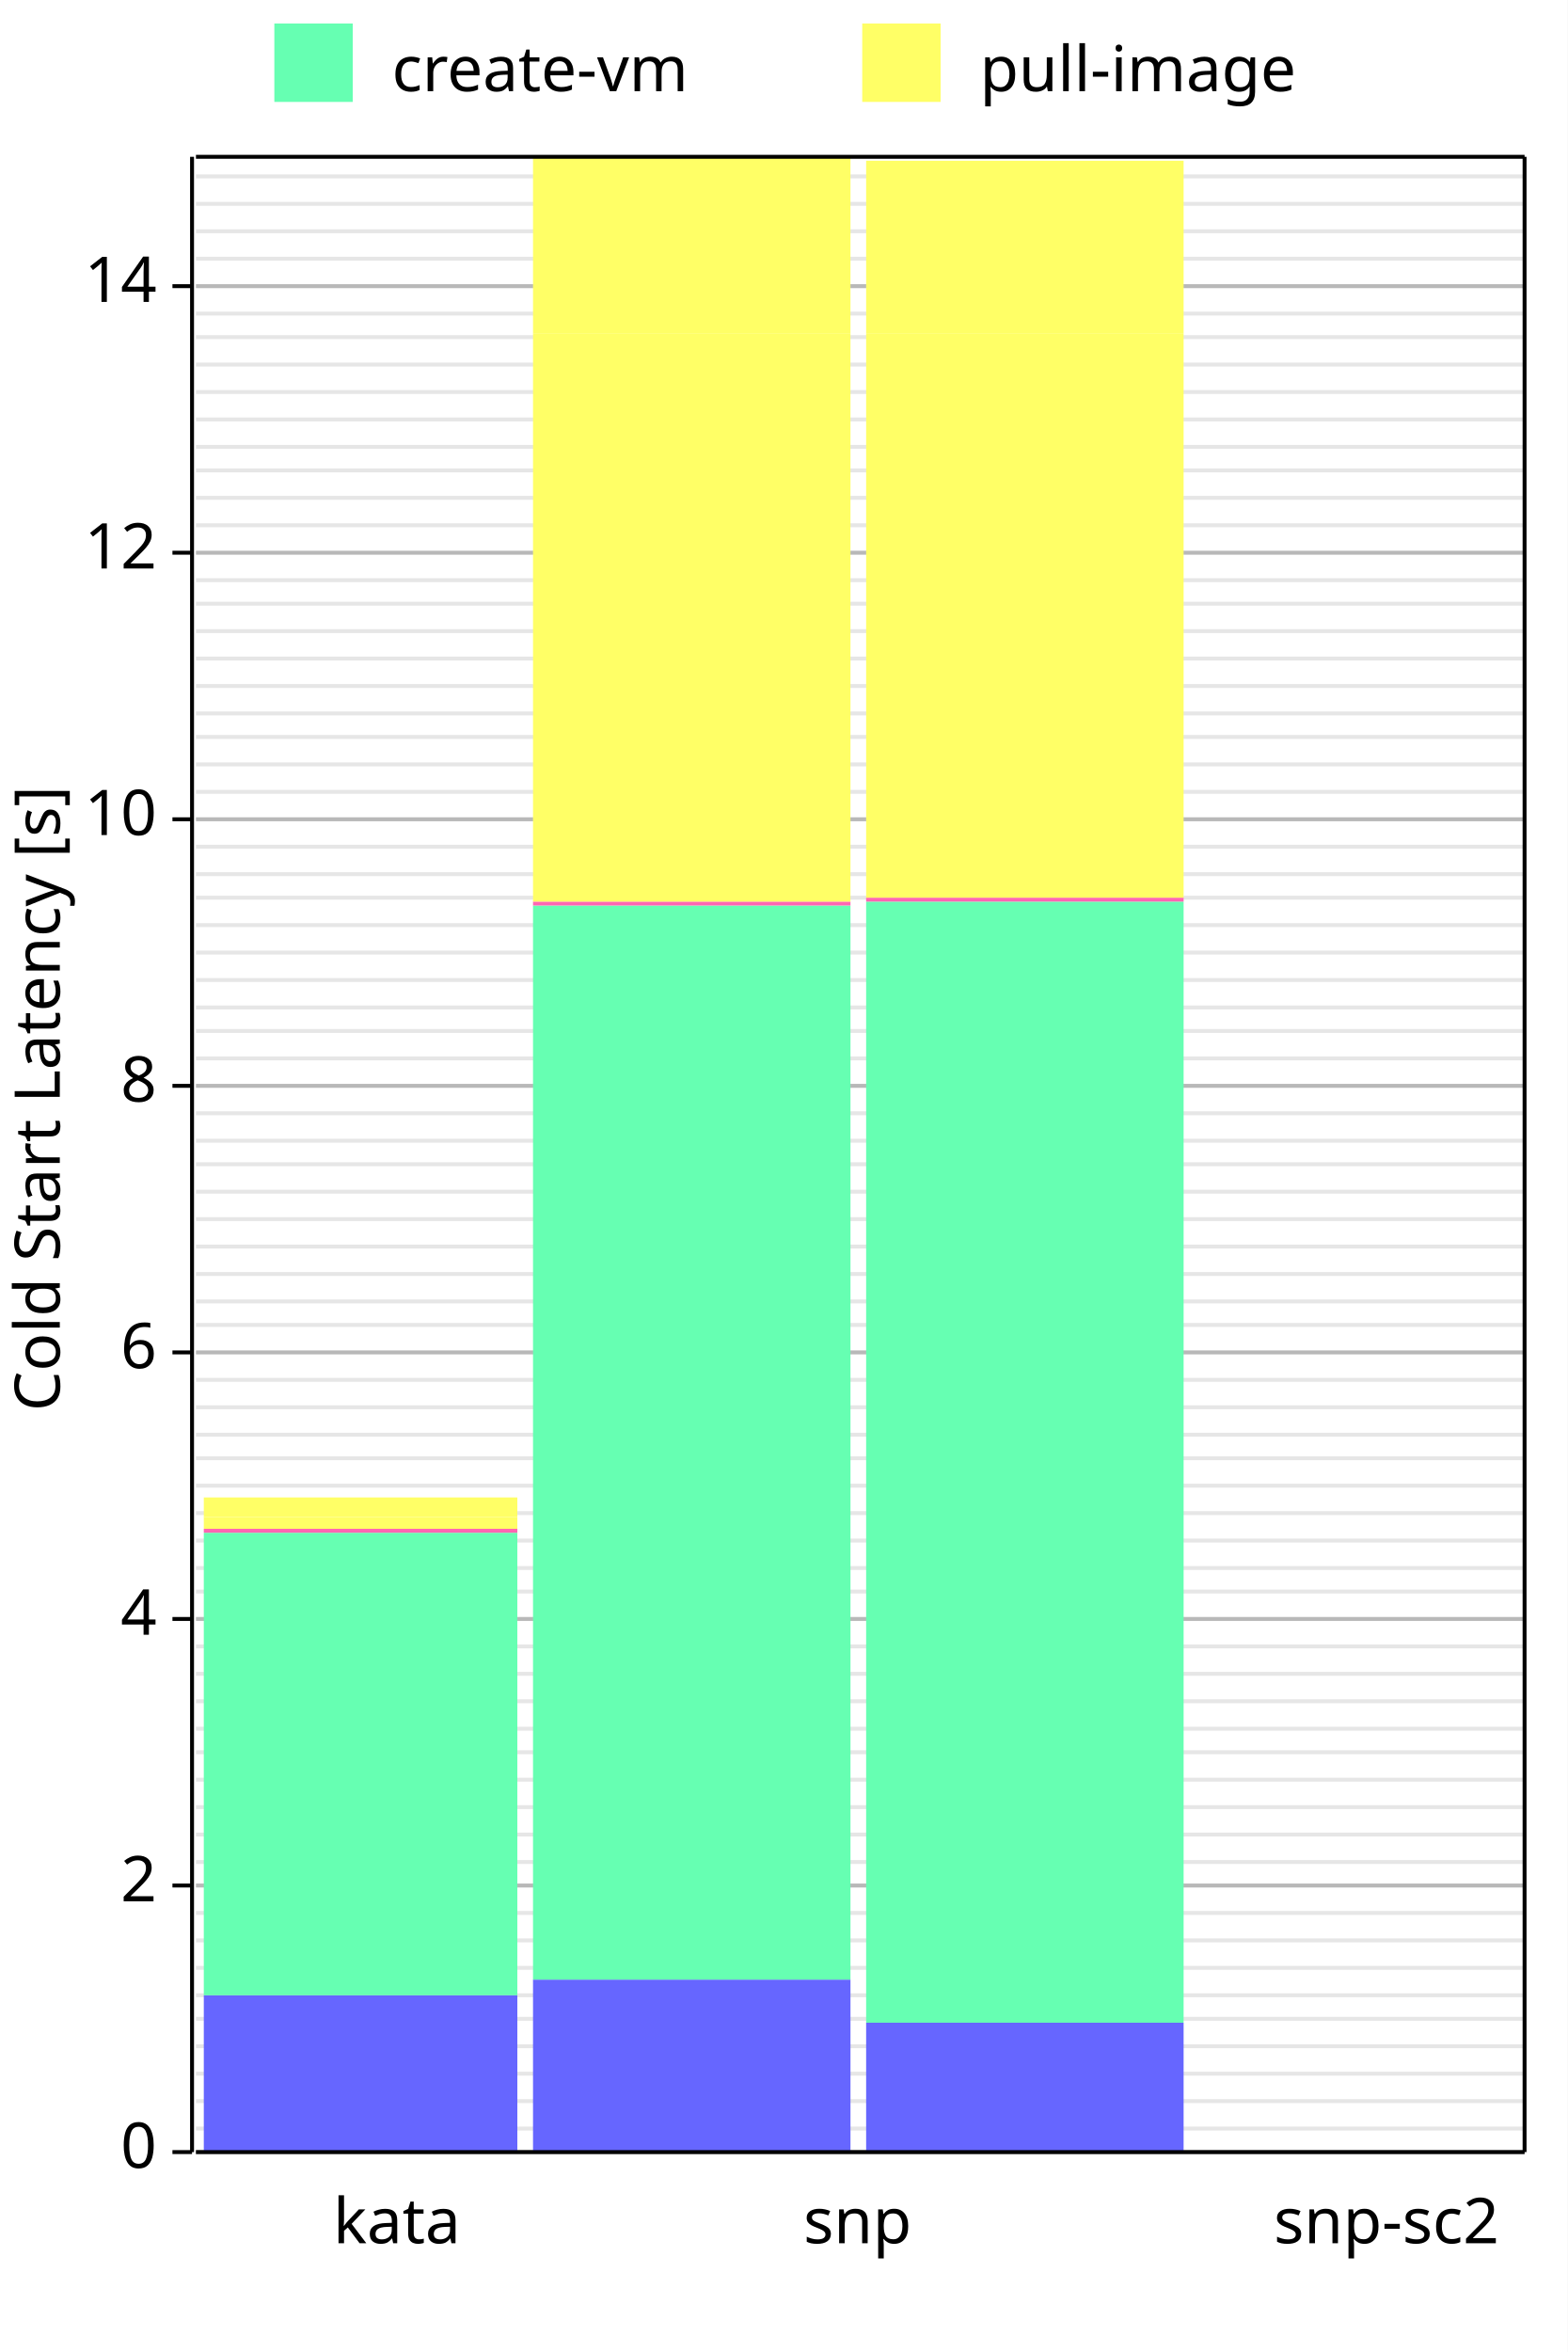
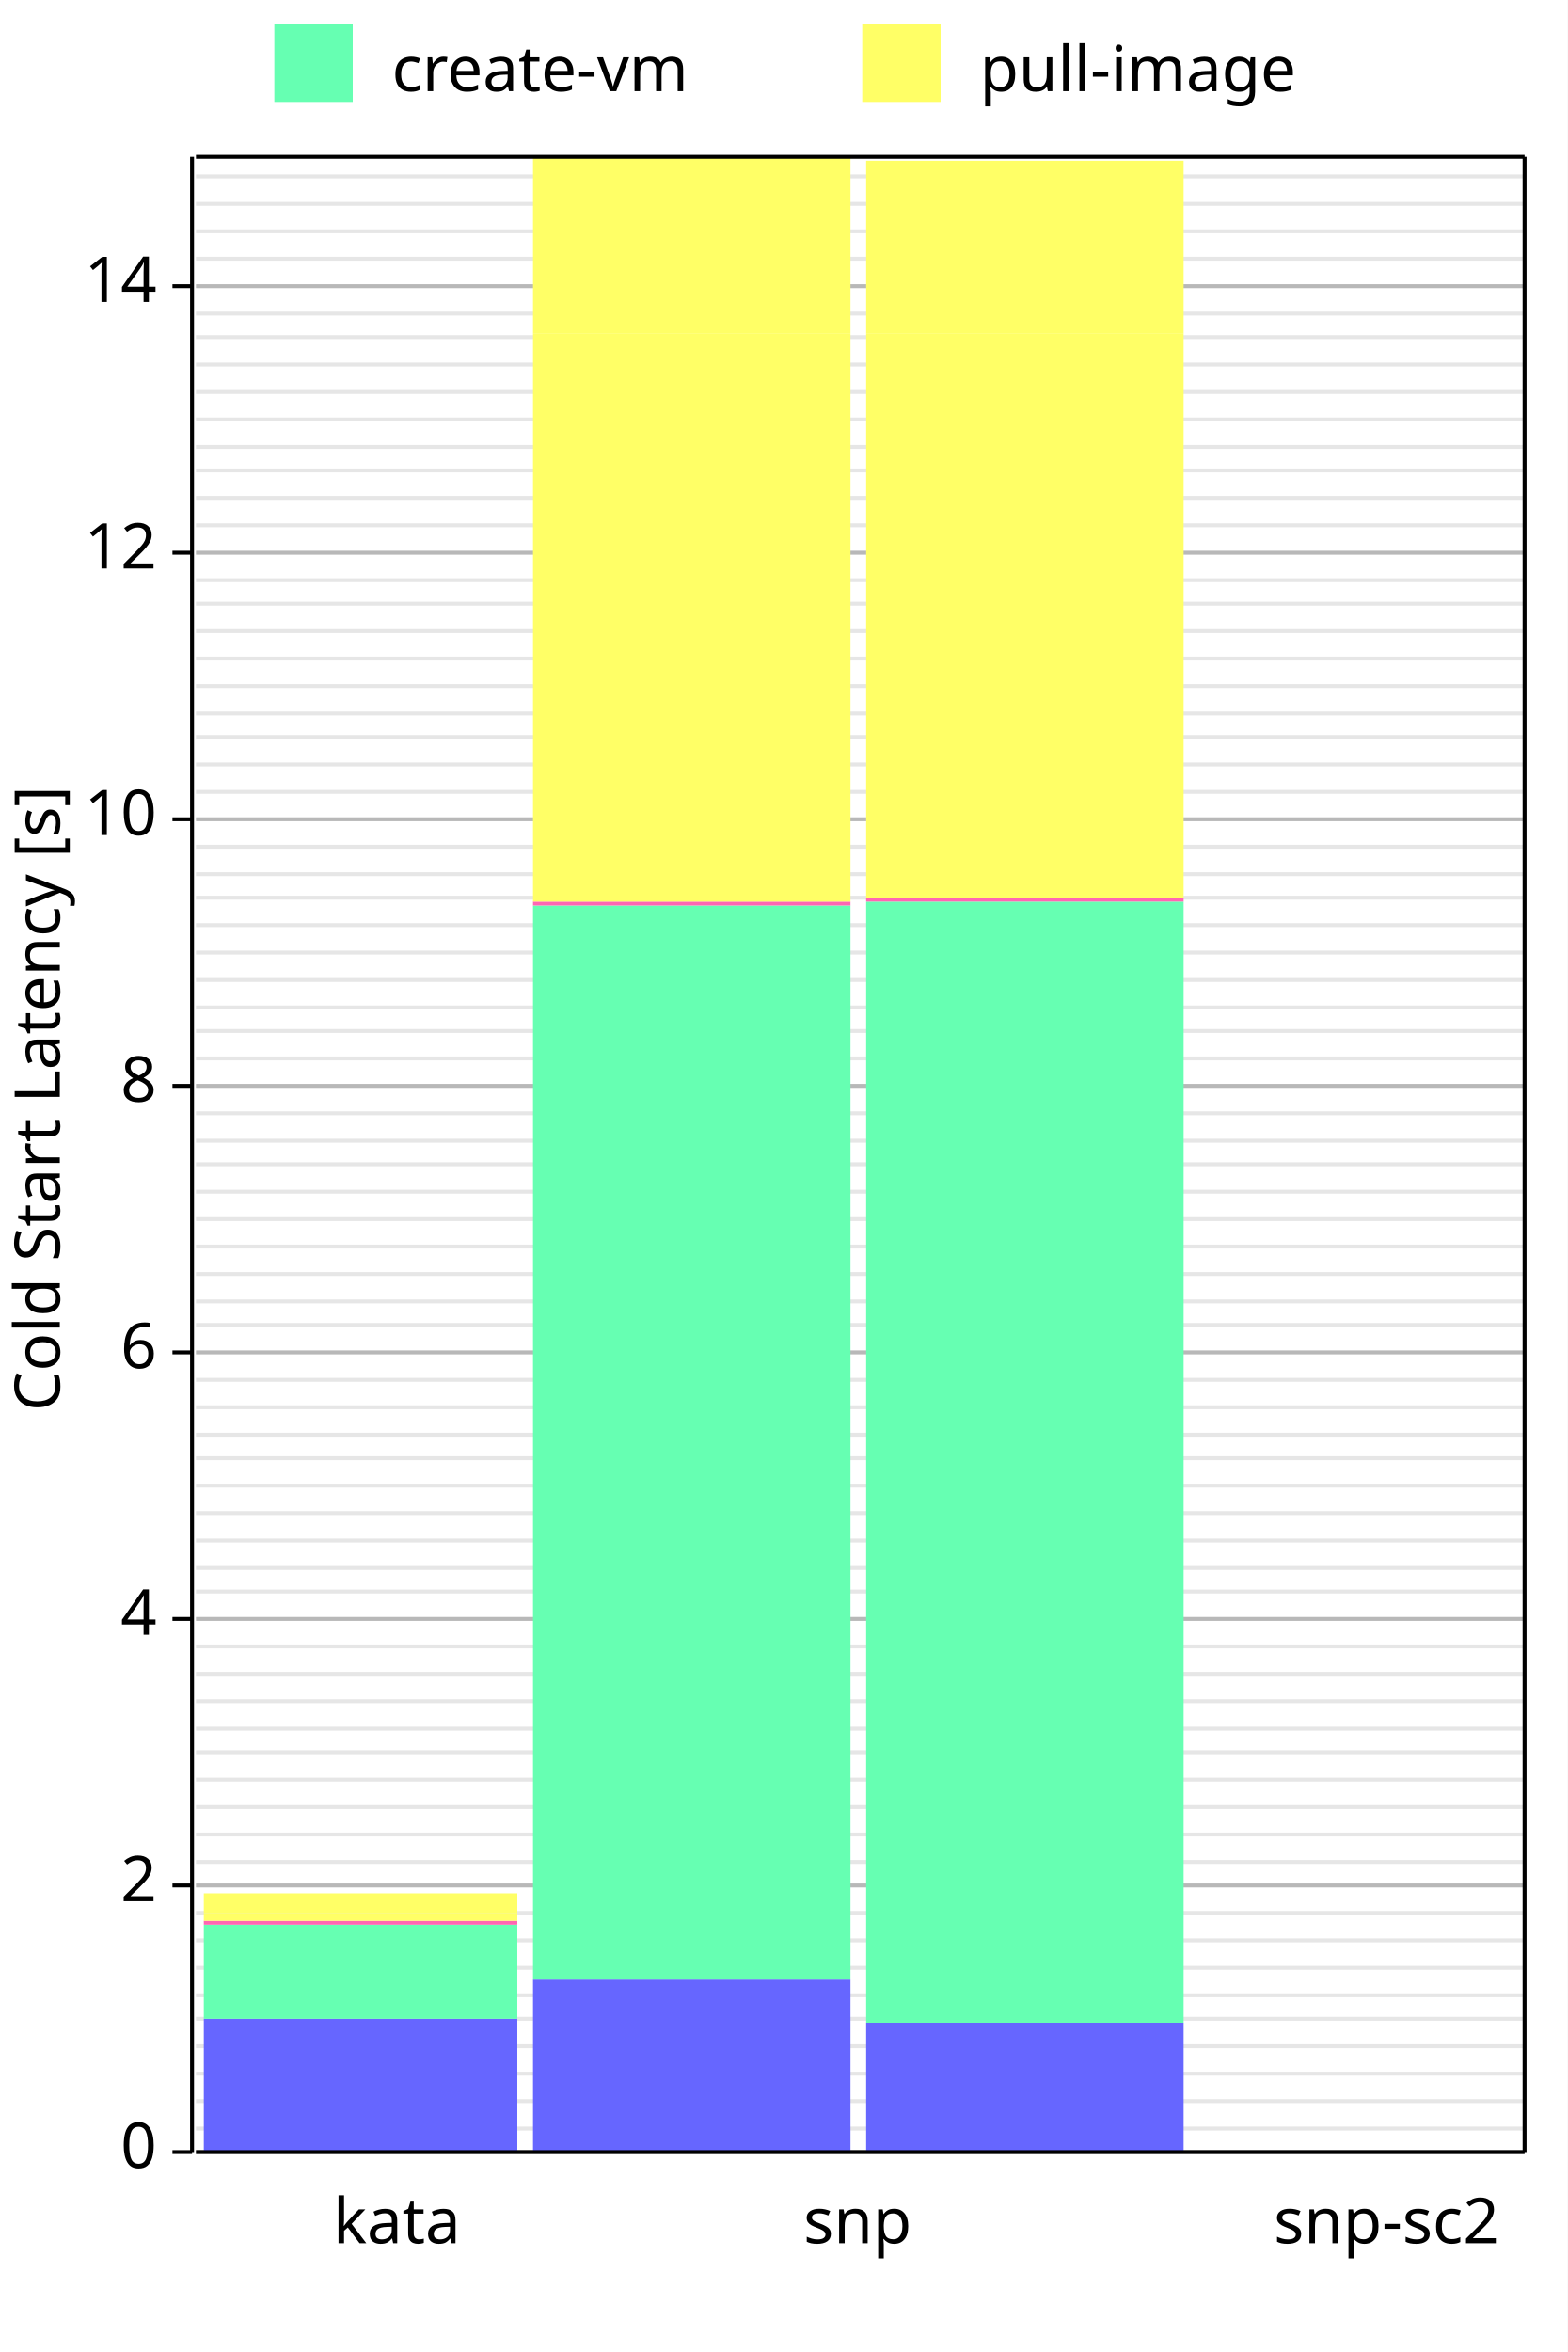
<svg xmlns="http://www.w3.org/2000/svg" width="400" height="600" viewBox="0 0 400 600">
  <rect x="0" y="0" width="400" height="600" opacity="1" fill="#FFFFFF" stroke="none" />
  <line opacity="0.1" stroke="#000000" stroke-width="1" x1="50" y1="549" x2="389" y2="549" />
  <line opacity="0.1" stroke="#000000" stroke-width="1" x1="50" y1="543" x2="389" y2="543" />
  <line opacity="0.1" stroke="#000000" stroke-width="1" x1="50" y1="536" x2="389" y2="536" />
  <line opacity="0.1" stroke="#000000" stroke-width="1" x1="50" y1="529" x2="389" y2="529" />
  <line opacity="0.1" stroke="#000000" stroke-width="1" x1="50" y1="522" x2="389" y2="522" />
  <line opacity="0.1" stroke="#000000" stroke-width="1" x1="50" y1="515" x2="389" y2="515" />
  <line opacity="0.1" stroke="#000000" stroke-width="1" x1="50" y1="509" x2="389" y2="509" />
  <line opacity="0.1" stroke="#000000" stroke-width="1" x1="50" y1="502" x2="389" y2="502" />
  <line opacity="0.1" stroke="#000000" stroke-width="1" x1="50" y1="495" x2="389" y2="495" />
  <line opacity="0.1" stroke="#000000" stroke-width="1" x1="50" y1="488" x2="389" y2="488" />
  <line opacity="0.1" stroke="#000000" stroke-width="1" x1="50" y1="481" x2="389" y2="481" />
  <line opacity="0.1" stroke="#000000" stroke-width="1" x1="50" y1="475" x2="389" y2="475" />
  <line opacity="0.1" stroke="#000000" stroke-width="1" x1="50" y1="468" x2="389" y2="468" />
  <line opacity="0.1" stroke="#000000" stroke-width="1" x1="50" y1="461" x2="389" y2="461" />
  <line opacity="0.1" stroke="#000000" stroke-width="1" x1="50" y1="454" x2="389" y2="454" />
  <line opacity="0.1" stroke="#000000" stroke-width="1" x1="50" y1="447" x2="389" y2="447" />
  <line opacity="0.1" stroke="#000000" stroke-width="1" x1="50" y1="441" x2="389" y2="441" />
  <line opacity="0.1" stroke="#000000" stroke-width="1" x1="50" y1="434" x2="389" y2="434" />
  <line opacity="0.1" stroke="#000000" stroke-width="1" x1="50" y1="427" x2="389" y2="427" />
  <line opacity="0.1" stroke="#000000" stroke-width="1" x1="50" y1="420" x2="389" y2="420" />
  <line opacity="0.1" stroke="#000000" stroke-width="1" x1="50" y1="413" x2="389" y2="413" />
  <line opacity="0.1" stroke="#000000" stroke-width="1" x1="50" y1="406" x2="389" y2="406" />
  <line opacity="0.1" stroke="#000000" stroke-width="1" x1="50" y1="400" x2="389" y2="400" />
  <line opacity="0.1" stroke="#000000" stroke-width="1" x1="50" y1="393" x2="389" y2="393" />
  <line opacity="0.1" stroke="#000000" stroke-width="1" x1="50" y1="386" x2="389" y2="386" />
  <line opacity="0.1" stroke="#000000" stroke-width="1" x1="50" y1="379" x2="389" y2="379" />
  <line opacity="0.1" stroke="#000000" stroke-width="1" x1="50" y1="372" x2="389" y2="372" />
  <line opacity="0.1" stroke="#000000" stroke-width="1" x1="50" y1="366" x2="389" y2="366" />
  <line opacity="0.1" stroke="#000000" stroke-width="1" x1="50" y1="359" x2="389" y2="359" />
  <line opacity="0.1" stroke="#000000" stroke-width="1" x1="50" y1="352" x2="389" y2="352" />
  <line opacity="0.1" stroke="#000000" stroke-width="1" x1="50" y1="345" x2="389" y2="345" />
  <line opacity="0.1" stroke="#000000" stroke-width="1" x1="50" y1="338" x2="389" y2="338" />
  <line opacity="0.1" stroke="#000000" stroke-width="1" x1="50" y1="332" x2="389" y2="332" />
  <line opacity="0.1" stroke="#000000" stroke-width="1" x1="50" y1="325" x2="389" y2="325" />
  <line opacity="0.1" stroke="#000000" stroke-width="1" x1="50" y1="318" x2="389" y2="318" />
  <line opacity="0.1" stroke="#000000" stroke-width="1" x1="50" y1="311" x2="389" y2="311" />
  <line opacity="0.1" stroke="#000000" stroke-width="1" x1="50" y1="304" x2="389" y2="304" />
  <line opacity="0.1" stroke="#000000" stroke-width="1" x1="50" y1="297" x2="389" y2="297" />
  <line opacity="0.1" stroke="#000000" stroke-width="1" x1="50" y1="291" x2="389" y2="291" />
  <line opacity="0.1" stroke="#000000" stroke-width="1" x1="50" y1="284" x2="389" y2="284" />
  <line opacity="0.1" stroke="#000000" stroke-width="1" x1="50" y1="277" x2="389" y2="277" />
  <line opacity="0.1" stroke="#000000" stroke-width="1" x1="50" y1="270" x2="389" y2="270" />
  <line opacity="0.1" stroke="#000000" stroke-width="1" x1="50" y1="263" x2="389" y2="263" />
  <line opacity="0.1" stroke="#000000" stroke-width="1" x1="50" y1="257" x2="389" y2="257" />
  <line opacity="0.1" stroke="#000000" stroke-width="1" x1="50" y1="250" x2="389" y2="250" />
  <line opacity="0.1" stroke="#000000" stroke-width="1" x1="50" y1="243" x2="389" y2="243" />
  <line opacity="0.1" stroke="#000000" stroke-width="1" x1="50" y1="236" x2="389" y2="236" />
  <line opacity="0.1" stroke="#000000" stroke-width="1" x1="50" y1="229" x2="389" y2="229" />
  <line opacity="0.1" stroke="#000000" stroke-width="1" x1="50" y1="223" x2="389" y2="223" />
  <line opacity="0.1" stroke="#000000" stroke-width="1" x1="50" y1="216" x2="389" y2="216" />
  <line opacity="0.1" stroke="#000000" stroke-width="1" x1="50" y1="209" x2="389" y2="209" />
  <line opacity="0.1" stroke="#000000" stroke-width="1" x1="50" y1="202" x2="389" y2="202" />
  <line opacity="0.1" stroke="#000000" stroke-width="1" x1="50" y1="195" x2="389" y2="195" />
  <line opacity="0.1" stroke="#000000" stroke-width="1" x1="50" y1="188" x2="389" y2="188" />
  <line opacity="0.1" stroke="#000000" stroke-width="1" x1="50" y1="182" x2="389" y2="182" />
  <line opacity="0.1" stroke="#000000" stroke-width="1" x1="50" y1="175" x2="389" y2="175" />
  <line opacity="0.1" stroke="#000000" stroke-width="1" x1="50" y1="168" x2="389" y2="168" />
  <line opacity="0.1" stroke="#000000" stroke-width="1" x1="50" y1="161" x2="389" y2="161" />
  <line opacity="0.1" stroke="#000000" stroke-width="1" x1="50" y1="154" x2="389" y2="154" />
  <line opacity="0.1" stroke="#000000" stroke-width="1" x1="50" y1="148" x2="389" y2="148" />
  <line opacity="0.1" stroke="#000000" stroke-width="1" x1="50" y1="141" x2="389" y2="141" />
  <line opacity="0.1" stroke="#000000" stroke-width="1" x1="50" y1="134" x2="389" y2="134" />
  <line opacity="0.1" stroke="#000000" stroke-width="1" x1="50" y1="127" x2="389" y2="127" />
  <line opacity="0.1" stroke="#000000" stroke-width="1" x1="50" y1="120" x2="389" y2="120" />
  <line opacity="0.1" stroke="#000000" stroke-width="1" x1="50" y1="114" x2="389" y2="114" />
  <line opacity="0.1" stroke="#000000" stroke-width="1" x1="50" y1="107" x2="389" y2="107" />
  <line opacity="0.1" stroke="#000000" stroke-width="1" x1="50" y1="100" x2="389" y2="100" />
  <line opacity="0.1" stroke="#000000" stroke-width="1" x1="50" y1="93" x2="389" y2="93" />
  <line opacity="0.1" stroke="#000000" stroke-width="1" x1="50" y1="86" x2="389" y2="86" />
  <line opacity="0.1" stroke="#000000" stroke-width="1" x1="50" y1="80" x2="389" y2="80" />
  <line opacity="0.1" stroke="#000000" stroke-width="1" x1="50" y1="73" x2="389" y2="73" />
  <line opacity="0.1" stroke="#000000" stroke-width="1" x1="50" y1="66" x2="389" y2="66" />
  <line opacity="0.1" stroke="#000000" stroke-width="1" x1="50" y1="59" x2="389" y2="59" />
  <line opacity="0.1" stroke="#000000" stroke-width="1" x1="50" y1="52" x2="389" y2="52" />
  <line opacity="0.1" stroke="#000000" stroke-width="1" x1="50" y1="45" x2="389" y2="45" />
  <line opacity="0.2" stroke="#000000" stroke-width="1" x1="50" y1="549" x2="389" y2="549" />
  <line opacity="0.2" stroke="#000000" stroke-width="1" x1="50" y1="481" x2="389" y2="481" />
  <line opacity="0.2" stroke="#000000" stroke-width="1" x1="50" y1="413" x2="389" y2="413" />
  <line opacity="0.2" stroke="#000000" stroke-width="1" x1="50" y1="345" x2="389" y2="345" />
  <line opacity="0.2" stroke="#000000" stroke-width="1" x1="50" y1="277" x2="389" y2="277" />
  <line opacity="0.2" stroke="#000000" stroke-width="1" x1="50" y1="209" x2="389" y2="209" />
  <line opacity="0.2" stroke="#000000" stroke-width="1" x1="50" y1="141" x2="389" y2="141" />
  <line opacity="0.2" stroke="#000000" stroke-width="1" x1="50" y1="73" x2="389" y2="73" />
  <polyline fill="none" opacity="1" stroke="#000000" stroke-width="1" points="49,40 49,549 " />
  <text x="40" y="549" dy="0.5ex" text-anchor="end" font-family="sans-serif" font-size="16.129" opacity="1" fill="#000000">
0
</text>
  <polyline fill="none" opacity="1" stroke="#000000" stroke-width="1" points="44,549 49,549 " />
  <text x="40" y="481" dy="0.5ex" text-anchor="end" font-family="sans-serif" font-size="16.129" opacity="1" fill="#000000">
2
</text>
  <polyline fill="none" opacity="1" stroke="#000000" stroke-width="1" points="44,481 49,481 " />
  <text x="40" y="413" dy="0.5ex" text-anchor="end" font-family="sans-serif" font-size="16.129" opacity="1" fill="#000000">
4
</text>
  <polyline fill="none" opacity="1" stroke="#000000" stroke-width="1" points="44,413 49,413 " />
  <text x="40" y="345" dy="0.5ex" text-anchor="end" font-family="sans-serif" font-size="16.129" opacity="1" fill="#000000">
6
</text>
  <polyline fill="none" opacity="1" stroke="#000000" stroke-width="1" points="44,345 49,345 " />
  <text x="40" y="277" dy="0.5ex" text-anchor="end" font-family="sans-serif" font-size="16.129" opacity="1" fill="#000000">
8
</text>
  <polyline fill="none" opacity="1" stroke="#000000" stroke-width="1" points="44,277 49,277 " />
  <text x="40" y="209" dy="0.5ex" text-anchor="end" font-family="sans-serif" font-size="16.129" opacity="1" fill="#000000">
10
</text>
  <polyline fill="none" opacity="1" stroke="#000000" stroke-width="1" points="44,209 49,209 " />
  <text x="40" y="141" dy="0.5ex" text-anchor="end" font-family="sans-serif" font-size="16.129" opacity="1" fill="#000000">
12
</text>
  <polyline fill="none" opacity="1" stroke="#000000" stroke-width="1" points="44,141 49,141 " />
  <text x="40" y="73" dy="0.5ex" text-anchor="end" font-family="sans-serif" font-size="16.129" opacity="1" fill="#000000">
14
</text>
  <polyline fill="none" opacity="1" stroke="#000000" stroke-width="1" points="44,73 49,73 " />
  <text x="3" y="360" dy="0.76em" text-anchor="start" font-family="sans-serif" font-size="16.129" opacity="1" fill="#000000" transform="rotate(270, 3, 360)">
Cold Start Latency [s]
</text>
-   <rect x="52" y="509" width="80" height="40" opacity="1" fill="#6666FF" stroke="none" />
+   <rect x="52" y="515" width="80" height="34" opacity="1" fill="#6666FF" stroke="none" />
  <rect x="136" y="505" width="81" height="44" opacity="1" fill="#6666FF" stroke="none" />
  <rect x="221" y="516" width="81" height="33" opacity="1" fill="#6666FF" stroke="none" />
  <rect x="306" y="549" width="81" height="0" opacity="1" fill="#6666FF" stroke="none" />
-   <rect x="52" y="391" width="80" height="118" opacity="1" fill="#66FFB2" stroke="none" />
+   <rect x="52" y="491" width="80" height="24" opacity="1" fill="#66FFB2" stroke="none" />
  <rect x="136" y="231" width="81" height="274" opacity="1" fill="#66FFB2" stroke="none" />
  <rect x="221" y="230" width="81" height="286" opacity="1" fill="#66FFB2" stroke="none" />
  <rect x="306" y="549" width="81" height="0" opacity="1" fill="#66FFB2" stroke="none" />
-   <rect x="52" y="390" width="80" height="1" opacity="1" fill="#FF66B2" stroke="none" />
+   <rect x="52" y="491" width="80" height="0" opacity="1" fill="#FF66B2" stroke="none" />
  <rect x="136" y="230" width="81" height="1" opacity="1" fill="#FF66B2" stroke="none" />
  <rect x="221" y="229" width="81" height="1" opacity="1" fill="#FF66B2" stroke="none" />
  <rect x="306" y="549" width="81" height="0" opacity="1" fill="#FF66B2" stroke="none" />
-   <rect x="52" y="390" width="80" height="0" opacity="1" fill="#FF66B2" stroke="none" />
+   <rect x="52" y="490" width="80" height="1" opacity="1" fill="#FF66B2" stroke="none" />
  <rect x="136" y="230" width="81" height="0" opacity="1" fill="#FF66B2" stroke="none" />
  <rect x="221" y="229" width="81" height="0" opacity="1" fill="#FF66B2" stroke="none" />
  <rect x="306" y="549" width="81" height="0" opacity="1" fill="#FF66B2" stroke="none" />
-   <rect x="52" y="387" width="80" height="3" opacity="1" fill="#FFFF66" stroke="none" />
+   <rect x="52" y="488" width="80" height="2" opacity="1" fill="#FFFF66" stroke="none" />
  <rect x="136" y="85" width="81" height="145" opacity="1" fill="#FFFF66" stroke="none" />
  <rect x="221" y="85" width="81" height="144" opacity="1" fill="#FFFF66" stroke="none" />
  <rect x="306" y="549" width="81" height="0" opacity="1" fill="#FFFF66" stroke="none" />
-   <rect x="52" y="382" width="80" height="5" opacity="1" fill="#FFFF66" stroke="none" />
+   <rect x="52" y="483" width="80" height="5" opacity="1" fill="#FFFF66" stroke="none" />
  <rect x="136" y="40" width="81" height="45" opacity="1" fill="#FFFF66" stroke="none" />
  <rect x="221" y="41" width="81" height="44" opacity="1" fill="#FFFF66" stroke="none" />
  <rect x="306" y="549" width="81" height="0" opacity="1" fill="#FFFF66" stroke="none" />
  <polyline fill="none" opacity="1" stroke="#000000" stroke-width="1" points="50,40 389,40 " />
  <polyline fill="none" opacity="1" stroke="#000000" stroke-width="1" points="389,549 389,40 " />
  <polyline fill="none" opacity="1" stroke="#000000" stroke-width="1" points="50,549 389,549 " />
  <text x="85" y="560" dy="0.76em" text-anchor="start" font-family="sans-serif" font-size="16.129" opacity="1" fill="#000000">
kata
</text>
  <text x="205" y="560" dy="0.76em" text-anchor="start" font-family="sans-serif" font-size="16.129" opacity="1" fill="#000000">
snp
</text>
  <text x="325" y="560" dy="0.76em" text-anchor="start" font-family="sans-serif" font-size="16.129" opacity="1" fill="#000000">
snp-sc2
</text>
  <text x="400" y="560" dy="0.76em" text-anchor="start" font-family="sans-serif" font-size="16.129" opacity="1" fill="#000000">
tdx
</text>
  <rect x="70" y="6" width="20" height="20" opacity="1" fill="#66FFB2" stroke="none" />
  <text x="100" y="11" dy="0.76em" text-anchor="start" font-family="sans-serif" font-size="16.129" opacity="1" fill="#000000">
create-vm
</text>
  <rect x="220" y="6" width="20" height="20" opacity="1" fill="#FFFF66" stroke="none" />
  <text x="250" y="11" dy="0.76em" text-anchor="start" font-family="sans-serif" font-size="16.129" opacity="1" fill="#000000">
pull-image
</text>
</svg>
